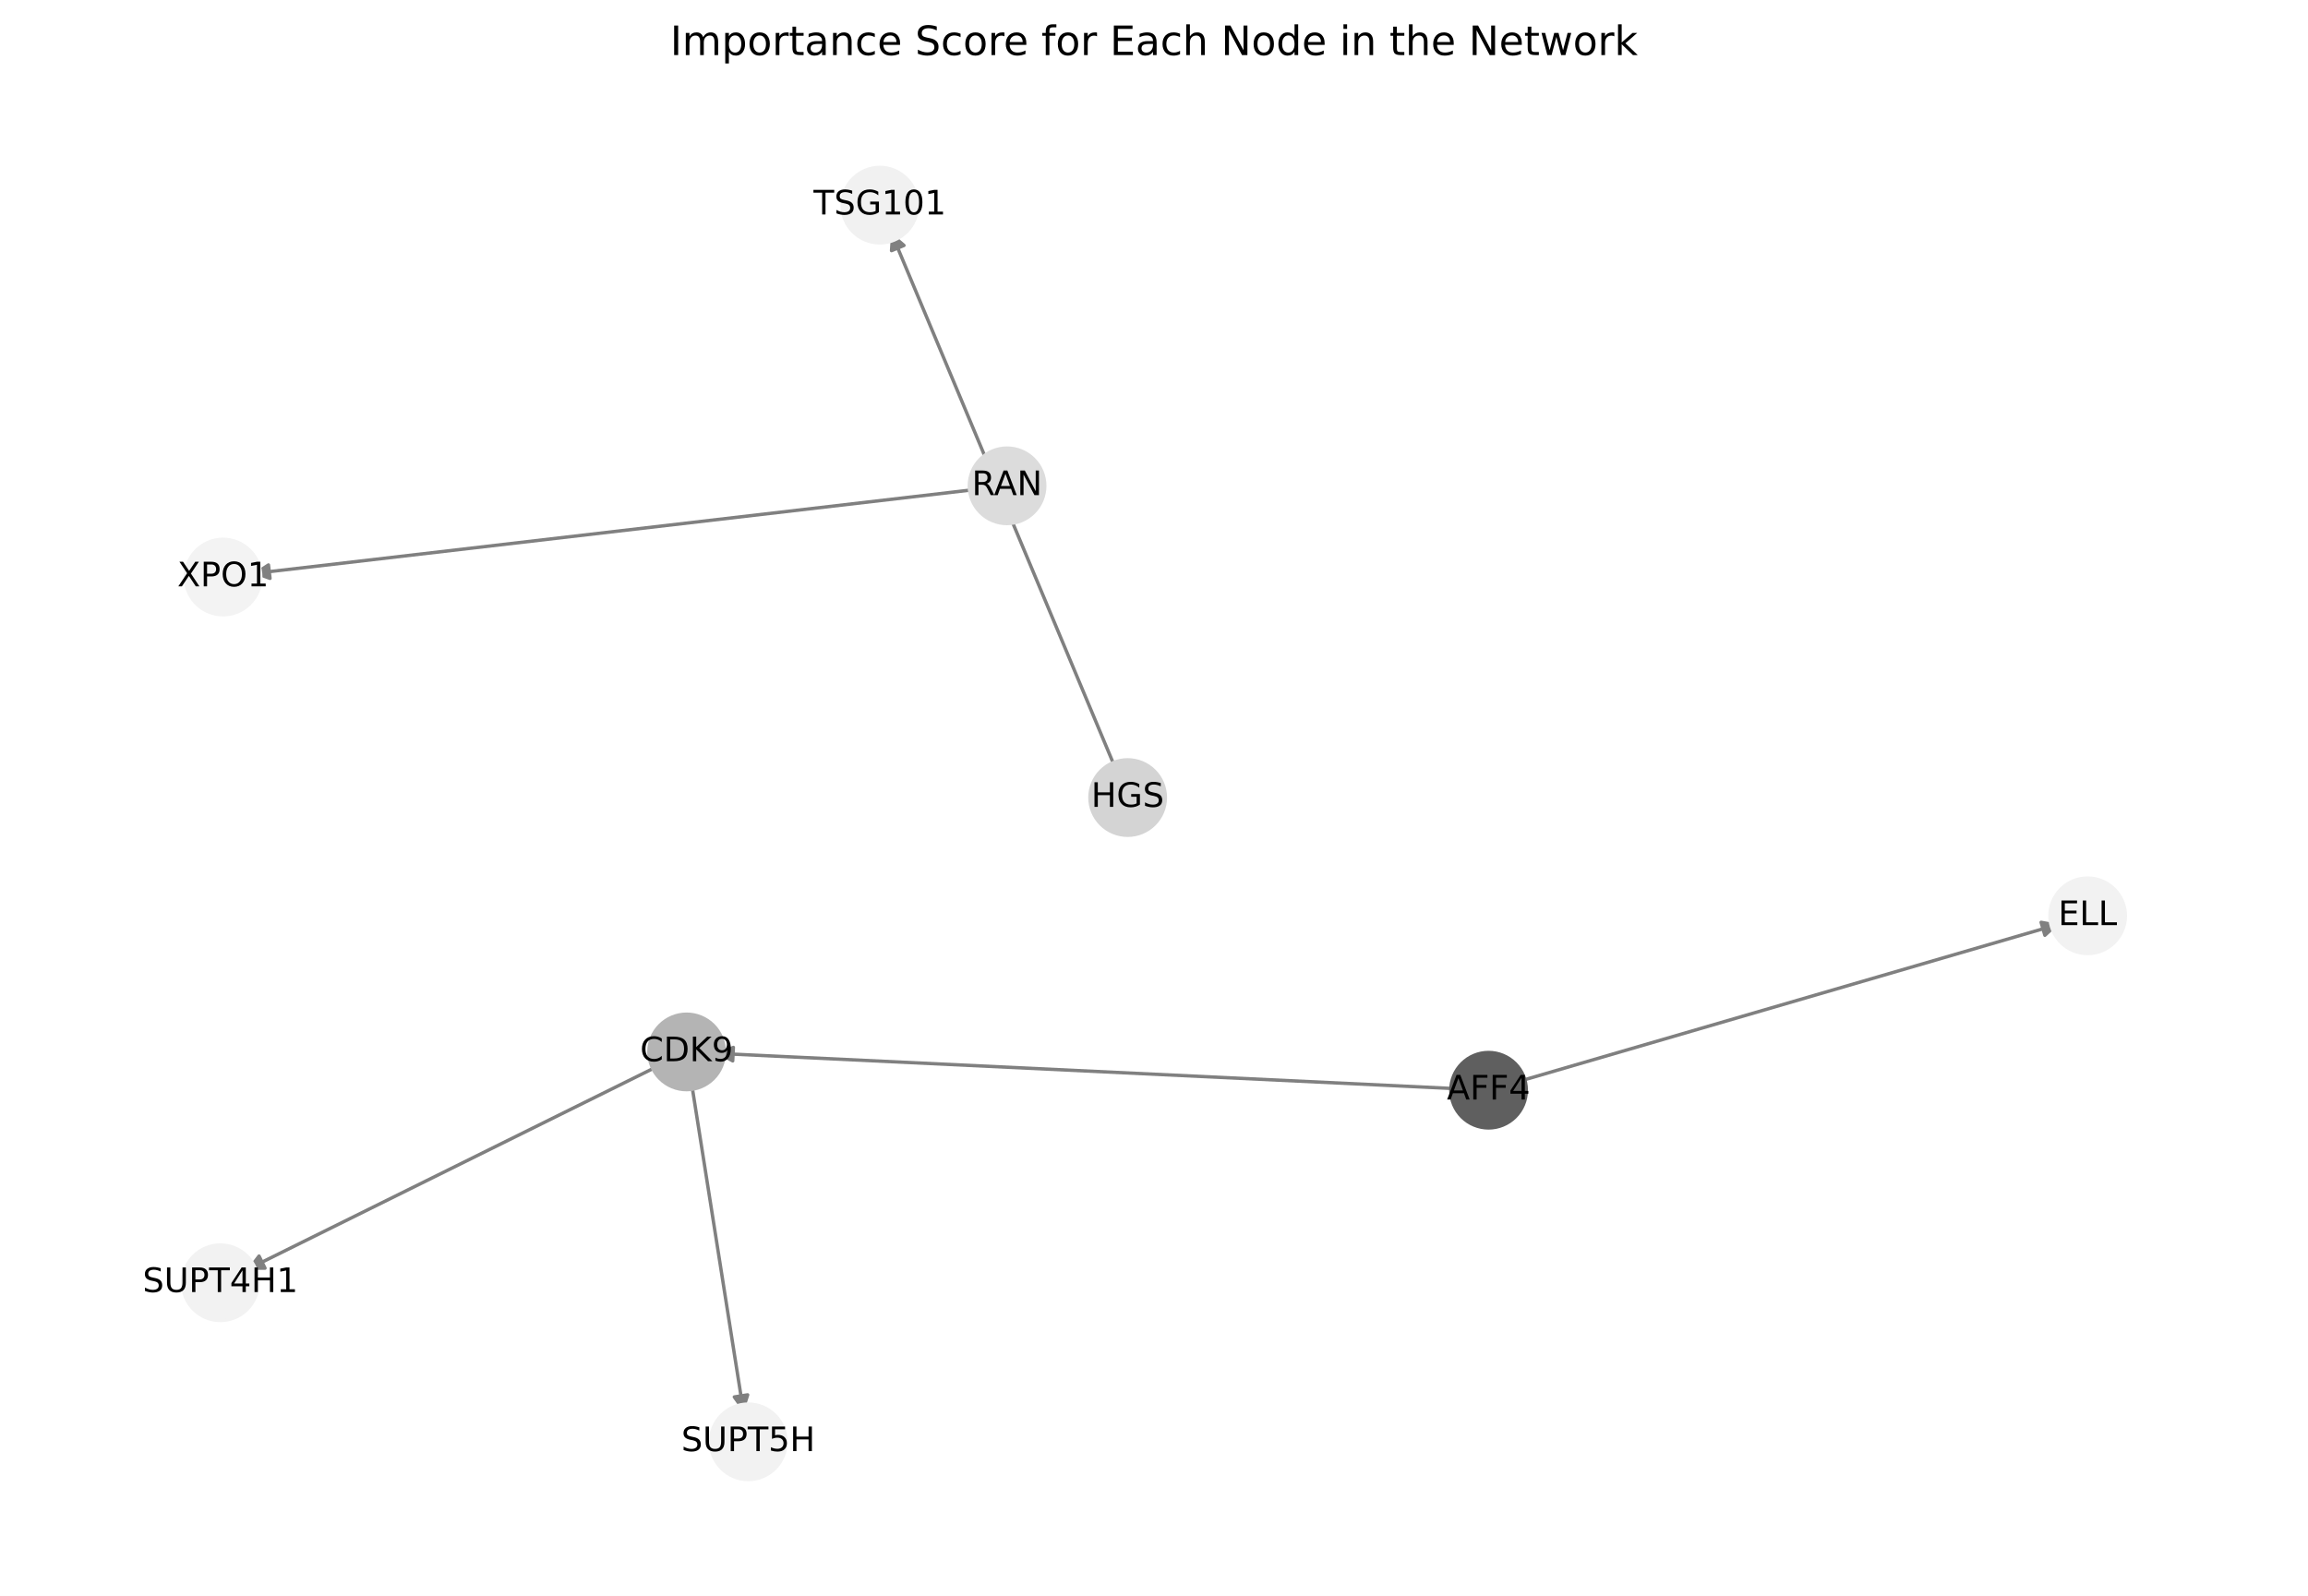
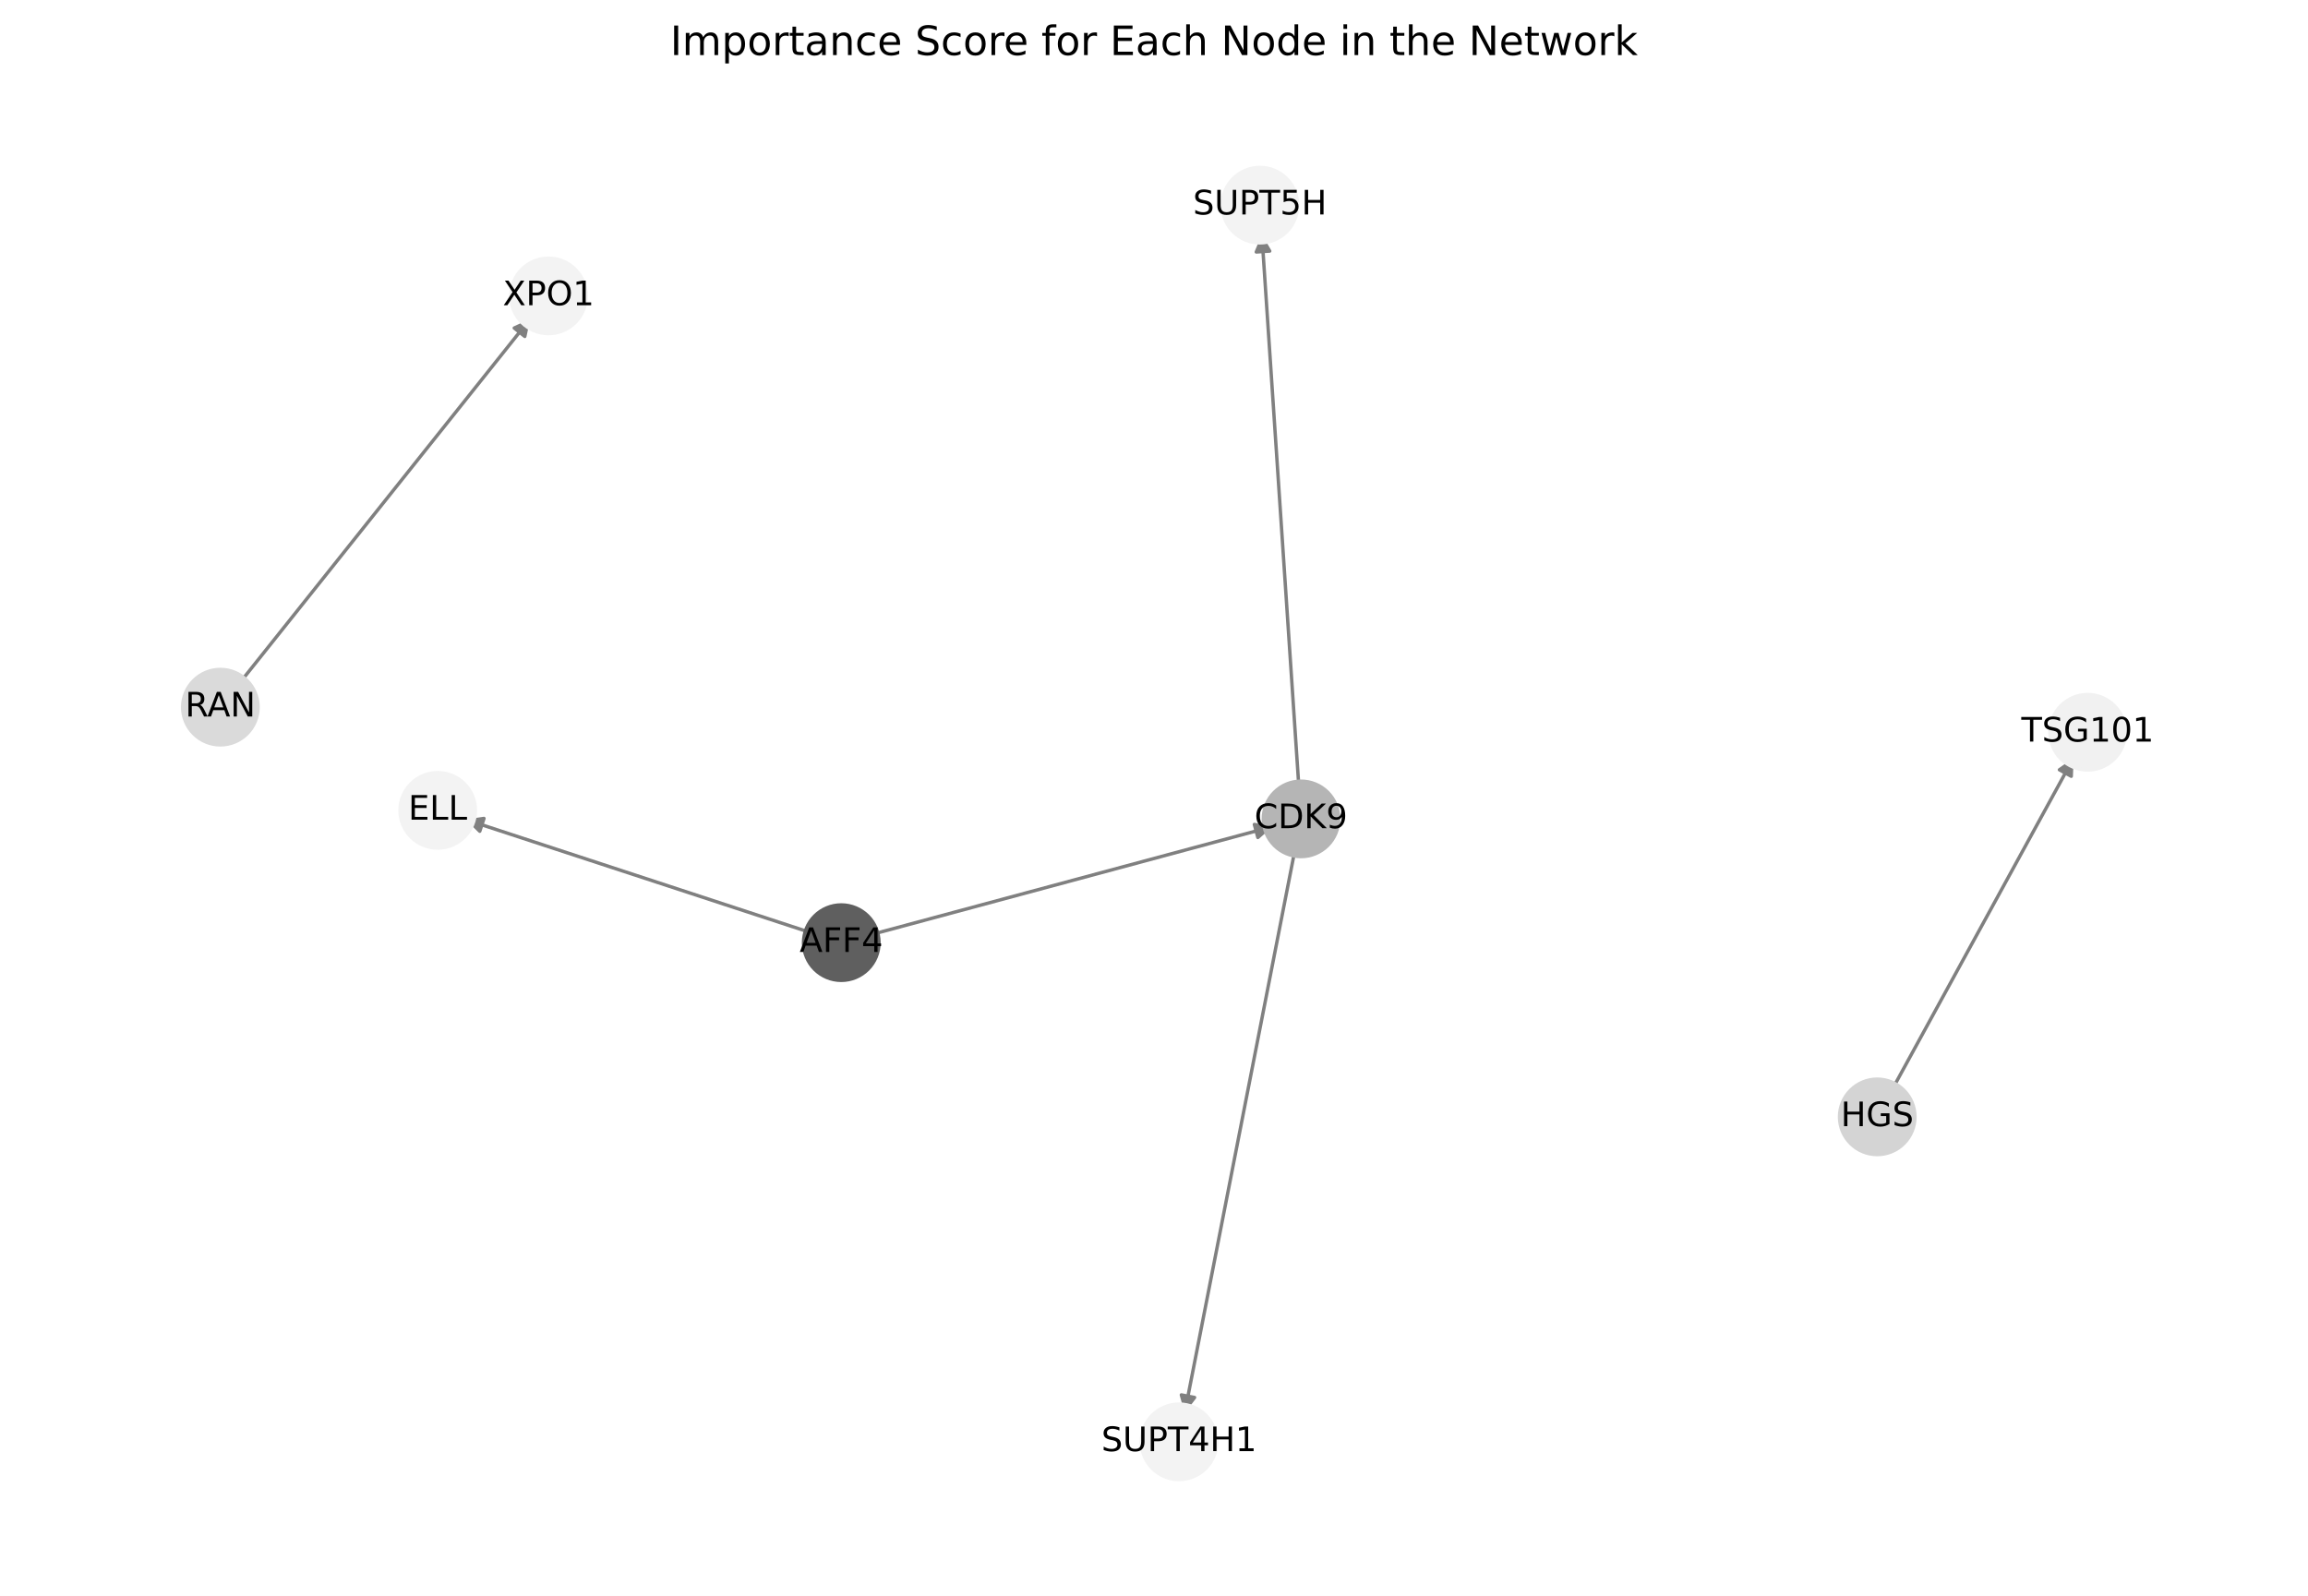
<svg xmlns="http://www.w3.org/2000/svg" xmlns:xlink="http://www.w3.org/1999/xlink" height="473.038pt" version="1.1" viewBox="0 0 684 473.038" width="684pt">
  <defs>
    <style type="text/css">*{stroke-linecap:butt;stroke-linejoin:round;}</style>
  </defs>
  <g id="figure_1">
    <g id="patch_1">
      <path d="M 0 473.038  L 684 473.038  L 684 0  L 0 0  z " style="fill:#ffffff;" />
    </g>
    <g id="axes_1">
      <g id="patch_2">
-         <path clip-path="url(#p528e28aa38)" d="M 432.503 322.725  Q 322.318 317.464 213.25 312.256  " style="fill:none;stroke:#808080;stroke-linecap:round;" />
-         <path clip-path="url(#p528e28aa38)" d="M 217.15 314.445  L 213.25 312.256  L 217.341 310.449  L 217.15 314.445  z " style="fill:#808080;stroke:#808080;stroke-linecap:round;" />
+         <path clip-path="url(#p06487e9967)" d="M 257.682 277.15  Q 317.442 261.059 376.123 245.258  " style="fill:none;stroke:#808080;stroke-linecap:round;" />
+         <path clip-path="url(#p06487e9967)" d="M 371.74 244.367  L 376.123 245.258  L 372.78 248.23  L 371.74 244.367  z " style="fill:#808080;stroke:#808080;stroke-linecap:round;" />
      </g>
      <g id="patch_3">
-         <path clip-path="url(#p528e28aa38)" d="M 449.466 320.717  Q 529.921 297.29 609.303 274.177  " style="fill:none;stroke:#808080;stroke-linecap:round;" />
-         <path clip-path="url(#p528e28aa38)" d="M 604.904 273.375  L 609.303 274.177  L 606.022 277.215  L 604.904 273.375  z " style="fill:#808080;stroke:#808080;stroke-linecap:round;" />
+         <path clip-path="url(#p06487e9967)" d="M 241.09 276.703  Q 189.519 259.795 139.011 243.236  " style="fill:none;stroke:#808080;stroke-linecap:round;" />
+         <path clip-path="url(#p06487e9967)" d="M 142.188 246.383  L 139.011 243.236  L 143.435 242.582  L 142.188 246.383  z " style="fill:#808080;stroke:#808080;stroke-linecap:round;" />
      </g>
      <g id="patch_4">
-         <path clip-path="url(#p528e28aa38)" d="M 330.848 228.408  Q 297.467 148.602 264.517 69.829  " style="fill:none;stroke:#808080;stroke-linecap:round;" />
-         <path clip-path="url(#p528e28aa38)" d="M 264.215 74.291  L 264.517 69.829  L 267.905 72.747  L 264.215 74.291  z " style="fill:#808080;stroke:#808080;stroke-linecap:round;" />
+         <path clip-path="url(#p06487e9967)" d="M 560.488 323.443  Q 587.514 274.04 614.003 225.618  " style="fill:none;stroke:#808080;stroke-linecap:round;" />
+         <path clip-path="url(#p06487e9967)" d="M 610.329 228.167  L 614.003 225.618  L 613.838 230.087  L 610.329 228.167  z " style="fill:#808080;stroke:#808080;stroke-linecap:round;" />
      </g>
      <g id="patch_5">
-         <path clip-path="url(#p528e28aa38)" d="M 195.721 315.634  Q 134.396 345.998 74.073 375.866  " style="fill:none;stroke:#808080;stroke-linecap:round;" />
-         <path clip-path="url(#p528e28aa38)" d="M 78.545 375.884  L 74.073 375.866  L 76.77 372.299  L 78.545 375.884  z " style="fill:#808080;stroke:#808080;stroke-linecap:round;" />
+         <path clip-path="url(#p06487e9967)" d="M 383.902 251.216  Q 367.493 335.033 351.299 417.753  " style="fill:none;stroke:#808080;stroke-linecap:round;" />
+         <path clip-path="url(#p06487e9967)" d="M 354.03 414.211  L 351.299 417.753  L 350.105 413.443  L 354.03 414.211  z " style="fill:#808080;stroke:#808080;stroke-linecap:round;" />
      </g>
      <g id="patch_6">
-         <path clip-path="url(#p528e28aa38)" d="M 204.836 320.342  Q 212.618 369.57 220.224 417.694  " style="fill:none;stroke:#808080;stroke-linecap:round;" />
-         <path clip-path="url(#p528e28aa38)" d="M 221.575 413.431  L 220.224 417.694  L 217.624 414.055  L 221.575 413.431  z " style="fill:#808080;stroke:#808080;stroke-linecap:round;" />
+         <path clip-path="url(#p06487e9967)" d="M 384.987 234.075  Q 379.476 151.762 374.039 70.564  " style="fill:none;stroke:#808080;stroke-linecap:round;" />
+         <path clip-path="url(#p06487e9967)" d="M 372.311 74.688  L 374.039 70.564  L 376.302 74.421  L 372.311 74.688  z " style="fill:#808080;stroke:#808080;stroke-linecap:round;" />
      </g>
      <g id="patch_7">
-         <path clip-path="url(#p528e28aa38)" d="M 289.843 144.999  Q 182.275 157.515 75.817 169.902  " style="fill:none;stroke:#808080;stroke-linecap:round;" />
-         <path clip-path="url(#p528e28aa38)" d="M 80.021 171.426  L 75.817 169.902  L 79.559 167.453  L 80.021 171.426  z " style="fill:#808080;stroke:#808080;stroke-linecap:round;" />
+         <path clip-path="url(#p06487e9967)" d="M 70.704 202.834  Q 113.931 148.655 156.459 95.35  " style="fill:none;stroke:#808080;stroke-linecap:round;" />
+         <path clip-path="url(#p06487e9967)" d="M 152.401 97.229  L 156.459 95.35  L 155.528 99.724  L 152.401 97.229  z " style="fill:#808080;stroke:#808080;stroke-linecap:round;" />
      </g>
      <g id="PathCollection_1">
        <defs>
-           <path d="M 0 11.18  C 2.965 11.18 5.809 10.002 7.906 7.906  C 10.002 5.809 11.18 2.965 11.18 -0  C 11.18 -2.965 10.002 -5.809 7.906 -7.906  C 5.809 -10.002 2.965 -11.18 0 -11.18  C -2.965 -11.18 -5.809 -10.002 -7.906 -7.906  C -10.002 -5.809 -11.18 -2.965 -11.18 0  C -11.18 2.965 -10.002 5.809 -7.906 7.906  C -5.809 10.002 -2.965 11.18 0 11.18  z " id="C0_0_707b26ef45" />
+           <path d="M 0 11.18  C 2.965 11.18 5.809 10.002 7.906 7.906  C 10.002 5.809 11.18 2.965 11.18 -0  C 11.18 -2.965 10.002 -5.809 7.906 -7.906  C 5.809 -10.002 2.965 -11.18 0 -11.18  C -2.965 -11.18 -5.809 -10.002 -7.906 -7.906  C -10.002 -5.809 -11.18 -2.965 -11.18 0  C -11.18 2.965 -10.002 5.809 -7.906 7.906  C -5.809 10.002 -2.965 11.18 0 11.18  z " id="C0_0_fedae89b27" />
        </defs>
-         <g clip-path="url(#p528e28aa38)">
-           <use style="fill:#f1f1f1;stroke:#f1f1f1;" x="260.742" xlink:href="#C0_0_707b26ef45" y="60.805" />
-         </g>
-         <g clip-path="url(#p528e28aa38)">
-           <use style="fill:#f3f3f3;stroke:#f3f3f3;" x="66.107" xlink:href="#C0_0_707b26ef45" y="171.032" />
-         </g>
-         <g clip-path="url(#p528e28aa38)">
-           <use style="fill:#5f5f5f;stroke:#5f5f5f;" x="441.152" xlink:href="#C0_0_707b26ef45" y="323.138" />
-         </g>
-         <g clip-path="url(#p528e28aa38)">
-           <use style="fill:#d4d4d4;stroke:#d4d4d4;" x="334.189" xlink:href="#C0_0_707b26ef45" y="236.395" />
-         </g>
-         <g clip-path="url(#p528e28aa38)">
-           <use style="fill:#f2f2f2;stroke:#f2f2f2;" x="618.694" xlink:href="#C0_0_707b26ef45" y="271.442" />
-         </g>
-         <g clip-path="url(#p528e28aa38)">
-           <use style="fill:#b4b4b4;stroke:#b4b4b4;" x="203.485" xlink:href="#C0_0_707b26ef45" y="311.79" />
-         </g>
-         <g clip-path="url(#p528e28aa38)">
-           <use style="fill:#dcdcdc;stroke:#dcdcdc;" x="298.448" xlink:href="#C0_0_707b26ef45" y="143.998" />
-         </g>
-         <g clip-path="url(#p528e28aa38)">
-           <use style="fill:#f2f2f2;stroke:#f2f2f2;" x="65.306" xlink:href="#C0_0_707b26ef45" y="380.207" />
-         </g>
-         <g clip-path="url(#p528e28aa38)">
-           <use style="fill:#f2f2f2;stroke:#f2f2f2;" x="221.751" xlink:href="#C0_0_707b26ef45" y="427.351" />
+         <g clip-path="url(#p06487e9967)">
+           <use style="fill:#f1f1f1;stroke:#f1f1f1;" x="618.694" xlink:href="#C0_0_fedae89b27" y="217.042" />
+         </g>
+         <g clip-path="url(#p06487e9967)">
+           <use style="fill:#f3f3f3;stroke:#f3f3f3;" x="162.558" xlink:href="#C0_0_fedae89b27" y="87.705" />
+         </g>
+         <g clip-path="url(#p06487e9967)">
+           <use style="fill:#5f5f5f;stroke:#5f5f5f;" x="249.32" xlink:href="#C0_0_fedae89b27" y="279.401" />
+         </g>
+         <g clip-path="url(#p06487e9967)">
+           <use style="fill:#d4d4d4;stroke:#d4d4d4;" x="556.334" xlink:href="#C0_0_fedae89b27" y="331.037" />
+         </g>
+         <g clip-path="url(#p06487e9967)">
+           <use style="fill:#f3f3f3;stroke:#f3f3f3;" x="129.72" xlink:href="#C0_0_fedae89b27" y="240.19" />
+         </g>
+         <g clip-path="url(#p06487e9967)">
+           <use style="fill:#b5b5b5;stroke:#b5b5b5;" x="385.566" xlink:href="#C0_0_fedae89b27" y="242.716" />
+         </g>
+         <g clip-path="url(#p06487e9967)">
+           <use style="fill:#dadada;stroke:#dadada;" x="65.306" xlink:href="#C0_0_fedae89b27" y="209.601" />
+         </g>
+         <g clip-path="url(#p06487e9967)">
+           <use style="fill:#f3f3f3;stroke:#f3f3f3;" x="349.42" xlink:href="#C0_0_fedae89b27" y="427.351" />
+         </g>
+         <g clip-path="url(#p06487e9967)">
+           <use style="fill:#f3f3f3;stroke:#f3f3f3;" x="373.386" xlink:href="#C0_0_fedae89b27" y="60.805" />
        </g>
      </g>
      <g id="text_1">
-         <g clip-path="url(#p528e28aa38)">
-           <g transform="translate(241.0963 63.56477)scale(0.1 -0.1)">
+         <g clip-path="url(#p06487e9967)">
+           <g transform="translate(599.0481 219.8015)scale(0.1 -0.1)">
            <defs>
              <path d="M -0.297 72.906  L 61.375 72.906  L 61.375 64.594  L 35.5 64.594  L 35.5 0  L 25.594 0  L 25.594 64.594  L -0.297 64.594  z " id="DejaVuSans-84" />
              <path d="M 53.516 70.516  L 53.516 60.891  Q 47.906 63.578 42.922 64.891  Q 37.938 66.219 33.297 66.219  Q 25.25 66.219 20.875 63.094  Q 16.5 59.969 16.5 54.203  Q 16.5 49.359 19.406 46.891  Q 22.312 44.438 30.422 42.922  L 36.375 41.703  Q 47.406 39.594 52.656 34.297  Q 57.906 29 57.906 20.125  Q 57.906 9.516 50.797 4.047  Q 43.703 -1.422 29.984 -1.422  Q 24.812 -1.422 18.969 -0.25  Q 13.141 0.922 6.891 3.219  L 6.891 13.375  Q 12.891 10.016 18.656 8.297  Q 24.422 6.594 29.984 6.594  Q 38.422 6.594 43.016 9.906  Q 47.609 13.234 47.609 19.391  Q 47.609 24.75 44.312 27.781  Q 41.016 30.812 33.5 32.328  L 27.484 33.5  Q 16.453 35.688 11.516 40.375  Q 6.594 45.062 6.594 53.422  Q 6.594 63.094 13.406 68.656  Q 20.219 74.219 32.172 74.219  Q 37.312 74.219 42.625 73.281  Q 47.953 72.359 53.516 70.516  z " id="DejaVuSans-83" />
              <path d="M 59.516 10.406  L 59.516 29.984  L 43.406 29.984  L 43.406 38.094  L 69.281 38.094  L 69.281 6.781  Q 63.578 2.734 56.688 0.656  Q 49.812 -1.422 42 -1.422  Q 24.906 -1.422 15.25 8.562  Q 5.609 18.562 5.609 36.375  Q 5.609 54.25 15.25 64.234  Q 24.906 74.219 42 74.219  Q 49.125 74.219 55.547 72.453  Q 61.969 70.703 67.391 67.281  L 67.391 56.781  Q 61.922 61.422 55.766 63.766  Q 49.609 66.109 42.828 66.109  Q 29.438 66.109 22.719 58.641  Q 16.016 51.172 16.016 36.375  Q 16.016 21.625 22.719 14.156  Q 29.438 6.688 42.828 6.688  Q 48.047 6.688 52.141 7.594  Q 56.25 8.5 59.516 10.406  z " id="DejaVuSans-71" />
              <path d="M 12.406 8.297  L 28.516 8.297  L 28.516 63.922  L 10.984 60.406  L 10.984 69.391  L 28.422 72.906  L 38.281 72.906  L 38.281 8.297  L 54.391 8.297  L 54.391 0  L 12.406 0  z " id="DejaVuSans-49" />
              <path d="M 31.781 66.406  Q 24.172 66.406 20.328 58.906  Q 16.5 51.422 16.5 36.375  Q 16.5 21.391 20.328 13.891  Q 24.172 6.391 31.781 6.391  Q 39.453 6.391 43.281 13.891  Q 47.125 21.391 47.125 36.375  Q 47.125 51.422 43.281 58.906  Q 39.453 66.406 31.781 66.406  z M 31.781 74.219  Q 44.047 74.219 50.516 64.516  Q 56.984 54.828 56.984 36.375  Q 56.984 17.969 50.516 8.266  Q 44.047 -1.422 31.781 -1.422  Q 19.531 -1.422 13.062 8.266  Q 6.594 17.969 6.594 36.375  Q 6.594 54.828 13.062 64.516  Q 19.531 74.219 31.781 74.219  z " id="DejaVuSans-48" />
            </defs>
            <use xlink:href="#DejaVuSans-84" />
            <use x="61.084" xlink:href="#DejaVuSans-83" />
            <use x="124.561" xlink:href="#DejaVuSans-71" />
            <use x="202.051" xlink:href="#DejaVuSans-49" />
            <use x="265.674" xlink:href="#DejaVuSans-48" />
            <use x="329.297" xlink:href="#DejaVuSans-49" />
          </g>
        </g>
      </g>
      <g id="text_2">
-         <g clip-path="url(#p528e28aa38)">
-           <g transform="translate(52.54977 173.7912)scale(0.1 -0.1)">
+         <g clip-path="url(#p06487e9967)">
+           <g transform="translate(149.0013 90.46482)scale(0.1 -0.1)">
            <defs>
              <path d="M 6.297 72.906  L 16.891 72.906  L 35.016 45.797  L 53.219 72.906  L 63.812 72.906  L 40.375 37.891  L 65.375 0  L 54.781 0  L 34.281 31  L 13.625 0  L 2.984 0  L 29 38.922  z " id="DejaVuSans-88" />
              <path d="M 19.672 64.797  L 19.672 37.406  L 32.078 37.406  Q 38.969 37.406 42.719 40.969  Q 46.484 44.531 46.484 51.125  Q 46.484 57.672 42.719 61.234  Q 38.969 64.797 32.078 64.797  z M 9.812 72.906  L 32.078 72.906  Q 44.344 72.906 50.609 67.359  Q 56.891 61.812 56.891 51.125  Q 56.891 40.328 50.609 34.812  Q 44.344 29.297 32.078 29.297  L 19.672 29.297  L 19.672 0  L 9.812 0  z " id="DejaVuSans-80" />
              <path d="M 39.406 66.219  Q 28.656 66.219 22.328 58.203  Q 16.016 50.203 16.016 36.375  Q 16.016 22.609 22.328 14.594  Q 28.656 6.594 39.406 6.594  Q 50.141 6.594 56.422 14.594  Q 62.703 22.609 62.703 36.375  Q 62.703 50.203 56.422 58.203  Q 50.141 66.219 39.406 66.219  z M 39.406 74.219  Q 54.734 74.219 63.906 63.938  Q 73.094 53.656 73.094 36.375  Q 73.094 19.141 63.906 8.859  Q 54.734 -1.422 39.406 -1.422  Q 24.031 -1.422 14.812 8.828  Q 5.609 19.094 5.609 36.375  Q 5.609 53.656 14.812 63.938  Q 24.031 74.219 39.406 74.219  z " id="DejaVuSans-79" />
            </defs>
            <use xlink:href="#DejaVuSans-88" />
            <use x="68.506" xlink:href="#DejaVuSans-80" />
            <use x="128.809" xlink:href="#DejaVuSans-79" />
            <use x="207.52" xlink:href="#DejaVuSans-49" />
          </g>
        </g>
      </g>
      <g id="text_3">
-         <g clip-path="url(#p528e28aa38)">
-           <g transform="translate(428.7987 325.897)scale(0.1 -0.1)">
+         <g clip-path="url(#p06487e9967)">
+           <g transform="translate(236.9673 282.1605)scale(0.1 -0.1)">
            <defs>
              <path d="M 34.188 63.188  L 20.797 26.906  L 47.609 26.906  z M 28.609 72.906  L 39.797 72.906  L 67.578 0  L 57.328 0  L 50.688 18.703  L 17.828 18.703  L 11.188 0  L 0.781 0  z " id="DejaVuSans-65" />
              <path d="M 9.812 72.906  L 51.703 72.906  L 51.703 64.594  L 19.672 64.594  L 19.672 43.109  L 48.578 43.109  L 48.578 34.812  L 19.672 34.812  L 19.672 0  L 9.812 0  z " id="DejaVuSans-70" />
              <path d="M 37.797 64.312  L 12.891 25.391  L 37.797 25.391  z M 35.203 72.906  L 47.609 72.906  L 47.609 25.391  L 58.016 25.391  L 58.016 17.188  L 47.609 17.188  L 47.609 0  L 37.797 0  L 37.797 17.188  L 4.891 17.188  L 4.891 26.703  z " id="DejaVuSans-52" />
            </defs>
            <use xlink:href="#DejaVuSans-65" />
            <use x="68.408" xlink:href="#DejaVuSans-70" />
            <use x="125.928" xlink:href="#DejaVuSans-70" />
            <use x="183.447" xlink:href="#DejaVuSans-52" />
          </g>
        </g>
      </g>
      <g id="text_4">
-         <g clip-path="url(#p528e28aa38)">
-           <g transform="translate(323.38 239.1539)scale(0.1 -0.1)">
+         <g clip-path="url(#p06487e9967)">
+           <g transform="translate(545.5252 333.7962)scale(0.1 -0.1)">
            <defs>
              <path d="M 9.812 72.906  L 19.672 72.906  L 19.672 43.016  L 55.516 43.016  L 55.516 72.906  L 65.375 72.906  L 65.375 0  L 55.516 0  L 55.516 34.719  L 19.672 34.719  L 19.672 0  L 9.812 0  z " id="DejaVuSans-72" />
            </defs>
            <use xlink:href="#DejaVuSans-72" />
            <use x="75.195" xlink:href="#DejaVuSans-71" />
            <use x="152.686" xlink:href="#DejaVuSans-83" />
          </g>
        </g>
      </g>
      <g id="text_5">
-         <g clip-path="url(#p528e28aa38)">
-           <g transform="translate(609.963 274.2017)scale(0.1 -0.1)">
+         <g clip-path="url(#p06487e9967)">
+           <g transform="translate(120.9886 242.9497)scale(0.1 -0.1)">
            <defs>
              <path d="M 9.812 72.906  L 55.906 72.906  L 55.906 64.594  L 19.672 64.594  L 19.672 43.016  L 54.391 43.016  L 54.391 34.719  L 19.672 34.719  L 19.672 8.297  L 56.781 8.297  L 56.781 0  L 9.812 0  z " id="DejaVuSans-69" />
              <path d="M 9.812 72.906  L 19.672 72.906  L 19.672 8.297  L 55.172 8.297  L 55.172 0  L 9.812 0  z " id="DejaVuSans-76" />
            </defs>
            <use xlink:href="#DejaVuSans-69" />
            <use x="63.184" xlink:href="#DejaVuSans-76" />
            <use x="118.896" xlink:href="#DejaVuSans-76" />
          </g>
        </g>
      </g>
      <g id="text_6">
-         <g clip-path="url(#p528e28aa38)">
-           <g transform="translate(189.6831 314.5493)scale(0.1 -0.1)">
+         <g clip-path="url(#p06487e9967)">
+           <g transform="translate(371.764 245.4752)scale(0.1 -0.1)">
            <defs>
              <path d="M 64.406 67.281  L 64.406 56.891  Q 59.422 61.531 53.781 63.812  Q 48.141 66.109 41.797 66.109  Q 29.297 66.109 22.656 58.469  Q 16.016 50.828 16.016 36.375  Q 16.016 21.969 22.656 14.328  Q 29.297 6.688 41.797 6.688  Q 48.141 6.688 53.781 8.984  Q 59.422 11.281 64.406 15.922  L 64.406 5.609  Q 59.234 2.094 53.438 0.328  Q 47.656 -1.422 41.219 -1.422  Q 24.656 -1.422 15.125 8.703  Q 5.609 18.844 5.609 36.375  Q 5.609 53.953 15.125 64.078  Q 24.656 74.219 41.219 74.219  Q 47.75 74.219 53.531 72.484  Q 59.328 70.75 64.406 67.281  z " id="DejaVuSans-67" />
              <path d="M 19.672 64.797  L 19.672 8.109  L 31.594 8.109  Q 46.688 8.109 53.688 14.938  Q 60.688 21.781 60.688 36.531  Q 60.688 51.172 53.688 57.984  Q 46.688 64.797 31.594 64.797  z M 9.812 72.906  L 30.078 72.906  Q 51.266 72.906 61.172 64.094  Q 71.094 55.281 71.094 36.531  Q 71.094 17.672 61.125 8.828  Q 51.172 0 30.078 0  L 9.812 0  z " id="DejaVuSans-68" />
              <path d="M 9.812 72.906  L 19.672 72.906  L 19.672 42.094  L 52.391 72.906  L 65.094 72.906  L 28.906 38.922  L 67.672 0  L 54.688 0  L 19.672 35.109  L 19.672 0  L 9.812 0  z " id="DejaVuSans-75" />
              <path d="M 10.984 1.516  L 10.984 10.5  Q 14.703 8.734 18.5 7.812  Q 22.312 6.891 25.984 6.891  Q 35.75 6.891 40.891 13.453  Q 46.047 20.016 46.781 33.406  Q 43.953 29.203 39.594 26.953  Q 35.25 24.703 29.984 24.703  Q 19.047 24.703 12.672 31.312  Q 6.297 37.938 6.297 49.422  Q 6.297 60.641 12.938 67.422  Q 19.578 74.219 30.609 74.219  Q 43.266 74.219 49.922 64.516  Q 56.594 54.828 56.594 36.375  Q 56.594 19.141 48.406 8.859  Q 40.234 -1.422 26.422 -1.422  Q 22.703 -1.422 18.891 -0.688  Q 15.094 0.047 10.984 1.516  z M 30.609 32.422  Q 37.25 32.422 41.125 36.953  Q 45.016 41.5 45.016 49.422  Q 45.016 57.281 41.125 61.844  Q 37.25 66.406 30.609 66.406  Q 23.969 66.406 20.094 61.844  Q 16.219 57.281 16.219 49.422  Q 16.219 41.5 20.094 36.953  Q 23.969 32.422 30.609 32.422  z " id="DejaVuSans-57" />
            </defs>
            <use xlink:href="#DejaVuSans-67" />
            <use x="69.824" xlink:href="#DejaVuSans-68" />
            <use x="146.826" xlink:href="#DejaVuSans-75" />
            <use x="212.402" xlink:href="#DejaVuSans-57" />
          </g>
        </g>
      </g>
      <g id="text_7">
-         <g clip-path="url(#p528e28aa38)">
-           <g transform="translate(288.0125 146.7573)scale(0.1 -0.1)">
+         <g clip-path="url(#p06487e9967)">
+           <g transform="translate(54.87063 212.3604)scale(0.1 -0.1)">
            <defs>
              <path d="M 44.391 34.188  Q 47.562 33.109 50.562 29.594  Q 53.562 26.078 56.594 19.922  L 66.609 0  L 56 0  L 46.688 18.703  Q 43.062 26.031 39.672 28.422  Q 36.281 30.812 30.422 30.812  L 19.672 30.812  L 19.672 0  L 9.812 0  L 9.812 72.906  L 32.078 72.906  Q 44.578 72.906 50.734 67.672  Q 56.891 62.453 56.891 51.906  Q 56.891 45.016 53.688 40.469  Q 50.484 35.938 44.391 34.188  z M 19.672 64.797  L 19.672 38.922  L 32.078 38.922  Q 39.203 38.922 42.844 42.219  Q 46.484 45.516 46.484 51.906  Q 46.484 58.297 42.844 61.547  Q 39.203 64.797 32.078 64.797  z " id="DejaVuSans-82" />
              <path d="M 9.812 72.906  L 23.094 72.906  L 55.422 11.922  L 55.422 72.906  L 64.984 72.906  L 64.984 0  L 51.703 0  L 19.391 60.984  L 19.391 0  L 9.812 0  z " id="DejaVuSans-78" />
            </defs>
            <use xlink:href="#DejaVuSans-82" />
            <use x="65.482" xlink:href="#DejaVuSans-65" />
            <use x="133.891" xlink:href="#DejaVuSans-78" />
          </g>
        </g>
      </g>
      <g id="text_8">
-         <g clip-path="url(#p528e28aa38)">
-           <g transform="translate(42.28079 382.9662)scale(0.1 -0.1)">
+         <g clip-path="url(#p06487e9967)">
+           <g transform="translate(326.3952 430.1102)scale(0.1 -0.1)">
            <defs>
              <path d="M 8.688 72.906  L 18.609 72.906  L 18.609 28.609  Q 18.609 16.891 22.844 11.734  Q 27.094 6.594 36.625 6.594  Q 46.094 6.594 50.344 11.734  Q 54.594 16.891 54.594 28.609  L 54.594 72.906  L 64.5 72.906  L 64.5 27.391  Q 64.5 13.141 57.438 5.859  Q 50.391 -1.422 36.625 -1.422  Q 22.797 -1.422 15.734 5.859  Q 8.688 13.141 8.688 27.391  z " id="DejaVuSans-85" />
            </defs>
            <use xlink:href="#DejaVuSans-83" />
            <use x="63.477" xlink:href="#DejaVuSans-85" />
            <use x="136.67" xlink:href="#DejaVuSans-80" />
            <use x="196.973" xlink:href="#DejaVuSans-84" />
            <use x="258.057" xlink:href="#DejaVuSans-52" />
            <use x="321.68" xlink:href="#DejaVuSans-72" />
            <use x="396.875" xlink:href="#DejaVuSans-49" />
          </g>
        </g>
      </g>
      <g id="text_9">
-         <g clip-path="url(#p528e28aa38)">
-           <g transform="translate(201.9068 430.1102)scale(0.1 -0.1)">
+         <g clip-path="url(#p06487e9967)">
+           <g transform="translate(353.5418 63.56477)scale(0.1 -0.1)">
            <defs>
              <path d="M 10.797 72.906  L 49.516 72.906  L 49.516 64.594  L 19.828 64.594  L 19.828 46.734  Q 21.969 47.469 24.109 47.828  Q 26.266 48.188 28.422 48.188  Q 40.625 48.188 47.75 41.5  Q 54.891 34.812 54.891 23.391  Q 54.891 11.625 47.562 5.094  Q 40.234 -1.422 26.906 -1.422  Q 22.312 -1.422 17.547 -0.641  Q 12.797 0.141 7.719 1.703  L 7.719 11.625  Q 12.109 9.234 16.797 8.062  Q 21.484 6.891 26.703 6.891  Q 35.156 6.891 40.078 11.328  Q 45.016 15.766 45.016 23.391  Q 45.016 31 40.078 35.438  Q 35.156 39.891 26.703 39.891  Q 22.75 39.891 18.812 39.016  Q 14.891 38.141 10.797 36.281  z " id="DejaVuSans-53" />
            </defs>
            <use xlink:href="#DejaVuSans-83" />
            <use x="63.477" xlink:href="#DejaVuSans-85" />
            <use x="136.67" xlink:href="#DejaVuSans-80" />
            <use x="196.973" xlink:href="#DejaVuSans-84" />
            <use x="258.057" xlink:href="#DejaVuSans-53" />
            <use x="321.68" xlink:href="#DejaVuSans-72" />
          </g>
        </g>
      </g>
      <g id="text_10">
        <g transform="translate(198.6169 16.31812)scale(0.12 -0.12)">
          <defs>
            <path d="M 9.812 72.906  L 19.672 72.906  L 19.672 0  L 9.812 0  z " id="DejaVuSans-73" />
            <path d="M 52 44.188  Q 55.375 50.25 60.062 53.125  Q 64.75 56 71.094 56  Q 79.641 56 84.281 50.016  Q 88.922 44.047 88.922 33.016  L 88.922 0  L 79.891 0  L 79.891 32.719  Q 79.891 40.578 77.094 44.375  Q 74.312 48.188 68.609 48.188  Q 61.625 48.188 57.562 43.547  Q 53.516 38.922 53.516 30.906  L 53.516 0  L 44.484 0  L 44.484 32.719  Q 44.484 40.625 41.703 44.406  Q 38.922 48.188 33.109 48.188  Q 26.219 48.188 22.156 43.531  Q 18.109 38.875 18.109 30.906  L 18.109 0  L 9.078 0  L 9.078 54.688  L 18.109 54.688  L 18.109 46.188  Q 21.188 51.219 25.484 53.609  Q 29.781 56 35.688 56  Q 41.656 56 45.828 52.969  Q 50 49.953 52 44.188  z " id="DejaVuSans-109" />
            <path d="M 18.109 8.203  L 18.109 -20.797  L 9.078 -20.797  L 9.078 54.688  L 18.109 54.688  L 18.109 46.391  Q 20.953 51.266 25.266 53.625  Q 29.594 56 35.594 56  Q 45.562 56 51.781 48.094  Q 58.016 40.188 58.016 27.297  Q 58.016 14.406 51.781 6.484  Q 45.562 -1.422 35.594 -1.422  Q 29.594 -1.422 25.266 0.953  Q 20.953 3.328 18.109 8.203  z M 48.688 27.297  Q 48.688 37.203 44.609 42.844  Q 40.531 48.484 33.406 48.484  Q 26.266 48.484 22.188 42.844  Q 18.109 37.203 18.109 27.297  Q 18.109 17.391 22.188 11.75  Q 26.266 6.109 33.406 6.109  Q 40.531 6.109 44.609 11.75  Q 48.688 17.391 48.688 27.297  z " id="DejaVuSans-112" />
            <path d="M 30.609 48.391  Q 23.391 48.391 19.188 42.75  Q 14.984 37.109 14.984 27.297  Q 14.984 17.484 19.156 11.844  Q 23.344 6.203 30.609 6.203  Q 37.797 6.203 41.984 11.859  Q 46.188 17.531 46.188 27.297  Q 46.188 37.016 41.984 42.703  Q 37.797 48.391 30.609 48.391  z M 30.609 56  Q 42.328 56 49.016 48.375  Q 55.719 40.766 55.719 27.297  Q 55.719 13.875 49.016 6.219  Q 42.328 -1.422 30.609 -1.422  Q 18.844 -1.422 12.172 6.219  Q 5.516 13.875 5.516 27.297  Q 5.516 40.766 12.172 48.375  Q 18.844 56 30.609 56  z " id="DejaVuSans-111" />
            <path d="M 41.109 46.297  Q 39.594 47.172 37.812 47.578  Q 36.031 48 33.891 48  Q 26.266 48 22.188 43.047  Q 18.109 38.094 18.109 28.812  L 18.109 0  L 9.078 0  L 9.078 54.688  L 18.109 54.688  L 18.109 46.188  Q 20.953 51.172 25.484 53.578  Q 30.031 56 36.531 56  Q 37.453 56 38.578 55.875  Q 39.703 55.766 41.062 55.516  z " id="DejaVuSans-114" />
            <path d="M 18.312 70.219  L 18.312 54.688  L 36.812 54.688  L 36.812 47.703  L 18.312 47.703  L 18.312 18.016  Q 18.312 11.328 20.141 9.422  Q 21.969 7.516 27.594 7.516  L 36.812 7.516  L 36.812 0  L 27.594 0  Q 17.188 0 13.234 3.875  Q 9.281 7.766 9.281 18.016  L 9.281 47.703  L 2.688 47.703  L 2.688 54.688  L 9.281 54.688  L 9.281 70.219  z " id="DejaVuSans-116" />
            <path d="M 34.281 27.484  Q 23.391 27.484 19.188 25  Q 14.984 22.516 14.984 16.5  Q 14.984 11.719 18.141 8.906  Q 21.297 6.109 26.703 6.109  Q 34.188 6.109 38.703 11.406  Q 43.219 16.703 43.219 25.484  L 43.219 27.484  z M 52.203 31.203  L 52.203 0  L 43.219 0  L 43.219 8.297  Q 40.141 3.328 35.547 0.953  Q 30.953 -1.422 24.312 -1.422  Q 15.922 -1.422 10.953 3.297  Q 6 8.016 6 15.922  Q 6 25.141 12.172 29.828  Q 18.359 34.516 30.609 34.516  L 43.219 34.516  L 43.219 35.406  Q 43.219 41.609 39.141 45  Q 35.062 48.391 27.688 48.391  Q 23 48.391 18.547 47.266  Q 14.109 46.141 10.016 43.891  L 10.016 52.203  Q 14.938 54.109 19.578 55.047  Q 24.219 56 28.609 56  Q 40.484 56 46.344 49.844  Q 52.203 43.703 52.203 31.203  z " id="DejaVuSans-97" />
            <path d="M 54.891 33.016  L 54.891 0  L 45.906 0  L 45.906 32.719  Q 45.906 40.484 42.875 44.328  Q 39.844 48.188 33.797 48.188  Q 26.516 48.188 22.312 43.547  Q 18.109 38.922 18.109 30.906  L 18.109 0  L 9.078 0  L 9.078 54.688  L 18.109 54.688  L 18.109 46.188  Q 21.344 51.125 25.703 53.562  Q 30.078 56 35.797 56  Q 45.219 56 50.047 50.172  Q 54.891 44.344 54.891 33.016  z " id="DejaVuSans-110" />
            <path d="M 48.781 52.594  L 48.781 44.188  Q 44.969 46.297 41.141 47.344  Q 37.312 48.391 33.406 48.391  Q 24.656 48.391 19.812 42.844  Q 14.984 37.312 14.984 27.297  Q 14.984 17.281 19.812 11.734  Q 24.656 6.203 33.406 6.203  Q 37.312 6.203 41.141 7.25  Q 44.969 8.297 48.781 10.406  L 48.781 2.094  Q 45.016 0.344 40.984 -0.531  Q 36.969 -1.422 32.422 -1.422  Q 20.062 -1.422 12.781 6.344  Q 5.516 14.109 5.516 27.297  Q 5.516 40.672 12.859 48.328  Q 20.219 56 33.016 56  Q 37.156 56 41.109 55.141  Q 45.062 54.297 48.781 52.594  z " id="DejaVuSans-99" />
            <path d="M 56.203 29.594  L 56.203 25.203  L 14.891 25.203  Q 15.484 15.922 20.484 11.062  Q 25.484 6.203 34.422 6.203  Q 39.594 6.203 44.453 7.469  Q 49.312 8.734 54.109 11.281  L 54.109 2.781  Q 49.266 0.734 44.188 -0.344  Q 39.109 -1.422 33.891 -1.422  Q 20.797 -1.422 13.156 6.188  Q 5.516 13.812 5.516 26.812  Q 5.516 40.234 12.766 48.109  Q 20.016 56 32.328 56  Q 43.359 56 49.781 48.891  Q 56.203 41.797 56.203 29.594  z M 47.219 32.234  Q 47.125 39.594 43.094 43.984  Q 39.062 48.391 32.422 48.391  Q 24.906 48.391 20.391 44.141  Q 15.875 39.891 15.188 32.172  z " id="DejaVuSans-101" />
            <path id="DejaVuSans-32" />
            <path d="M 37.109 75.984  L 37.109 68.5  L 28.516 68.5  Q 23.688 68.5 21.797 66.547  Q 19.922 64.594 19.922 59.516  L 19.922 54.688  L 34.719 54.688  L 34.719 47.703  L 19.922 47.703  L 19.922 0  L 10.891 0  L 10.891 47.703  L 2.297 47.703  L 2.297 54.688  L 10.891 54.688  L 10.891 58.5  Q 10.891 67.625 15.141 71.797  Q 19.391 75.984 28.609 75.984  z " id="DejaVuSans-102" />
            <path d="M 54.891 33.016  L 54.891 0  L 45.906 0  L 45.906 32.719  Q 45.906 40.484 42.875 44.328  Q 39.844 48.188 33.797 48.188  Q 26.516 48.188 22.312 43.547  Q 18.109 38.922 18.109 30.906  L 18.109 0  L 9.078 0  L 9.078 75.984  L 18.109 75.984  L 18.109 46.188  Q 21.344 51.125 25.703 53.562  Q 30.078 56 35.797 56  Q 45.219 56 50.047 50.172  Q 54.891 44.344 54.891 33.016  z " id="DejaVuSans-104" />
            <path d="M 45.406 46.391  L 45.406 75.984  L 54.391 75.984  L 54.391 0  L 45.406 0  L 45.406 8.203  Q 42.578 3.328 38.25 0.953  Q 33.938 -1.422 27.875 -1.422  Q 17.969 -1.422 11.734 6.484  Q 5.516 14.406 5.516 27.297  Q 5.516 40.188 11.734 48.094  Q 17.969 56 27.875 56  Q 33.938 56 38.25 53.625  Q 42.578 51.266 45.406 46.391  z M 14.797 27.297  Q 14.797 17.391 18.875 11.75  Q 22.953 6.109 30.078 6.109  Q 37.203 6.109 41.297 11.75  Q 45.406 17.391 45.406 27.297  Q 45.406 37.203 41.297 42.844  Q 37.203 48.484 30.078 48.484  Q 22.953 48.484 18.875 42.844  Q 14.797 37.203 14.797 27.297  z " id="DejaVuSans-100" />
            <path d="M 9.422 54.688  L 18.406 54.688  L 18.406 0  L 9.422 0  z M 9.422 75.984  L 18.406 75.984  L 18.406 64.594  L 9.422 64.594  z " id="DejaVuSans-105" />
            <path d="M 4.203 54.688  L 13.188 54.688  L 24.422 12.016  L 35.594 54.688  L 46.188 54.688  L 57.422 12.016  L 68.609 54.688  L 77.594 54.688  L 63.281 0  L 52.688 0  L 40.922 44.828  L 29.109 0  L 18.5 0  z " id="DejaVuSans-119" />
            <path d="M 9.078 75.984  L 18.109 75.984  L 18.109 31.109  L 44.922 54.688  L 56.391 54.688  L 27.391 29.109  L 57.625 0  L 45.906 0  L 18.109 26.703  L 18.109 0  L 9.078 0  z " id="DejaVuSans-107" />
          </defs>
          <use xlink:href="#DejaVuSans-73" />
          <use x="29.492" xlink:href="#DejaVuSans-109" />
          <use x="126.904" xlink:href="#DejaVuSans-112" />
          <use x="190.381" xlink:href="#DejaVuSans-111" />
          <use x="251.562" xlink:href="#DejaVuSans-114" />
          <use x="292.676" xlink:href="#DejaVuSans-116" />
          <use x="331.885" xlink:href="#DejaVuSans-97" />
          <use x="393.164" xlink:href="#DejaVuSans-110" />
          <use x="456.543" xlink:href="#DejaVuSans-99" />
          <use x="511.523" xlink:href="#DejaVuSans-101" />
          <use x="573.047" xlink:href="#DejaVuSans-32" />
          <use x="604.834" xlink:href="#DejaVuSans-83" />
          <use x="668.311" xlink:href="#DejaVuSans-99" />
          <use x="723.291" xlink:href="#DejaVuSans-111" />
          <use x="784.473" xlink:href="#DejaVuSans-114" />
          <use x="823.336" xlink:href="#DejaVuSans-101" />
          <use x="884.859" xlink:href="#DejaVuSans-32" />
          <use x="916.646" xlink:href="#DejaVuSans-102" />
          <use x="951.852" xlink:href="#DejaVuSans-111" />
          <use x="1013.033" xlink:href="#DejaVuSans-114" />
          <use x="1054.146" xlink:href="#DejaVuSans-32" />
          <use x="1085.934" xlink:href="#DejaVuSans-69" />
          <use x="1149.117" xlink:href="#DejaVuSans-97" />
          <use x="1210.396" xlink:href="#DejaVuSans-99" />
          <use x="1265.377" xlink:href="#DejaVuSans-104" />
          <use x="1328.756" xlink:href="#DejaVuSans-32" />
          <use x="1360.543" xlink:href="#DejaVuSans-78" />
          <use x="1435.348" xlink:href="#DejaVuSans-111" />
          <use x="1496.529" xlink:href="#DejaVuSans-100" />
          <use x="1560.006" xlink:href="#DejaVuSans-101" />
          <use x="1621.529" xlink:href="#DejaVuSans-32" />
          <use x="1653.316" xlink:href="#DejaVuSans-105" />
          <use x="1681.1" xlink:href="#DejaVuSans-110" />
          <use x="1744.479" xlink:href="#DejaVuSans-32" />
          <use x="1776.266" xlink:href="#DejaVuSans-116" />
          <use x="1815.475" xlink:href="#DejaVuSans-104" />
          <use x="1878.854" xlink:href="#DejaVuSans-101" />
          <use x="1940.377" xlink:href="#DejaVuSans-32" />
          <use x="1972.164" xlink:href="#DejaVuSans-78" />
          <use x="2046.969" xlink:href="#DejaVuSans-101" />
          <use x="2108.492" xlink:href="#DejaVuSans-116" />
          <use x="2147.701" xlink:href="#DejaVuSans-119" />
          <use x="2229.488" xlink:href="#DejaVuSans-111" />
          <use x="2290.67" xlink:href="#DejaVuSans-114" />
          <use x="2331.783" xlink:href="#DejaVuSans-107" />
        </g>
      </g>
    </g>
  </g>
  <defs>
-     <clipPath id="p528e28aa38">
+     <clipPath id="p06487e9967">
      <rect height="443.52" width="669.6" x="7.2" y="22.318" />
    </clipPath>
  </defs>
</svg>
